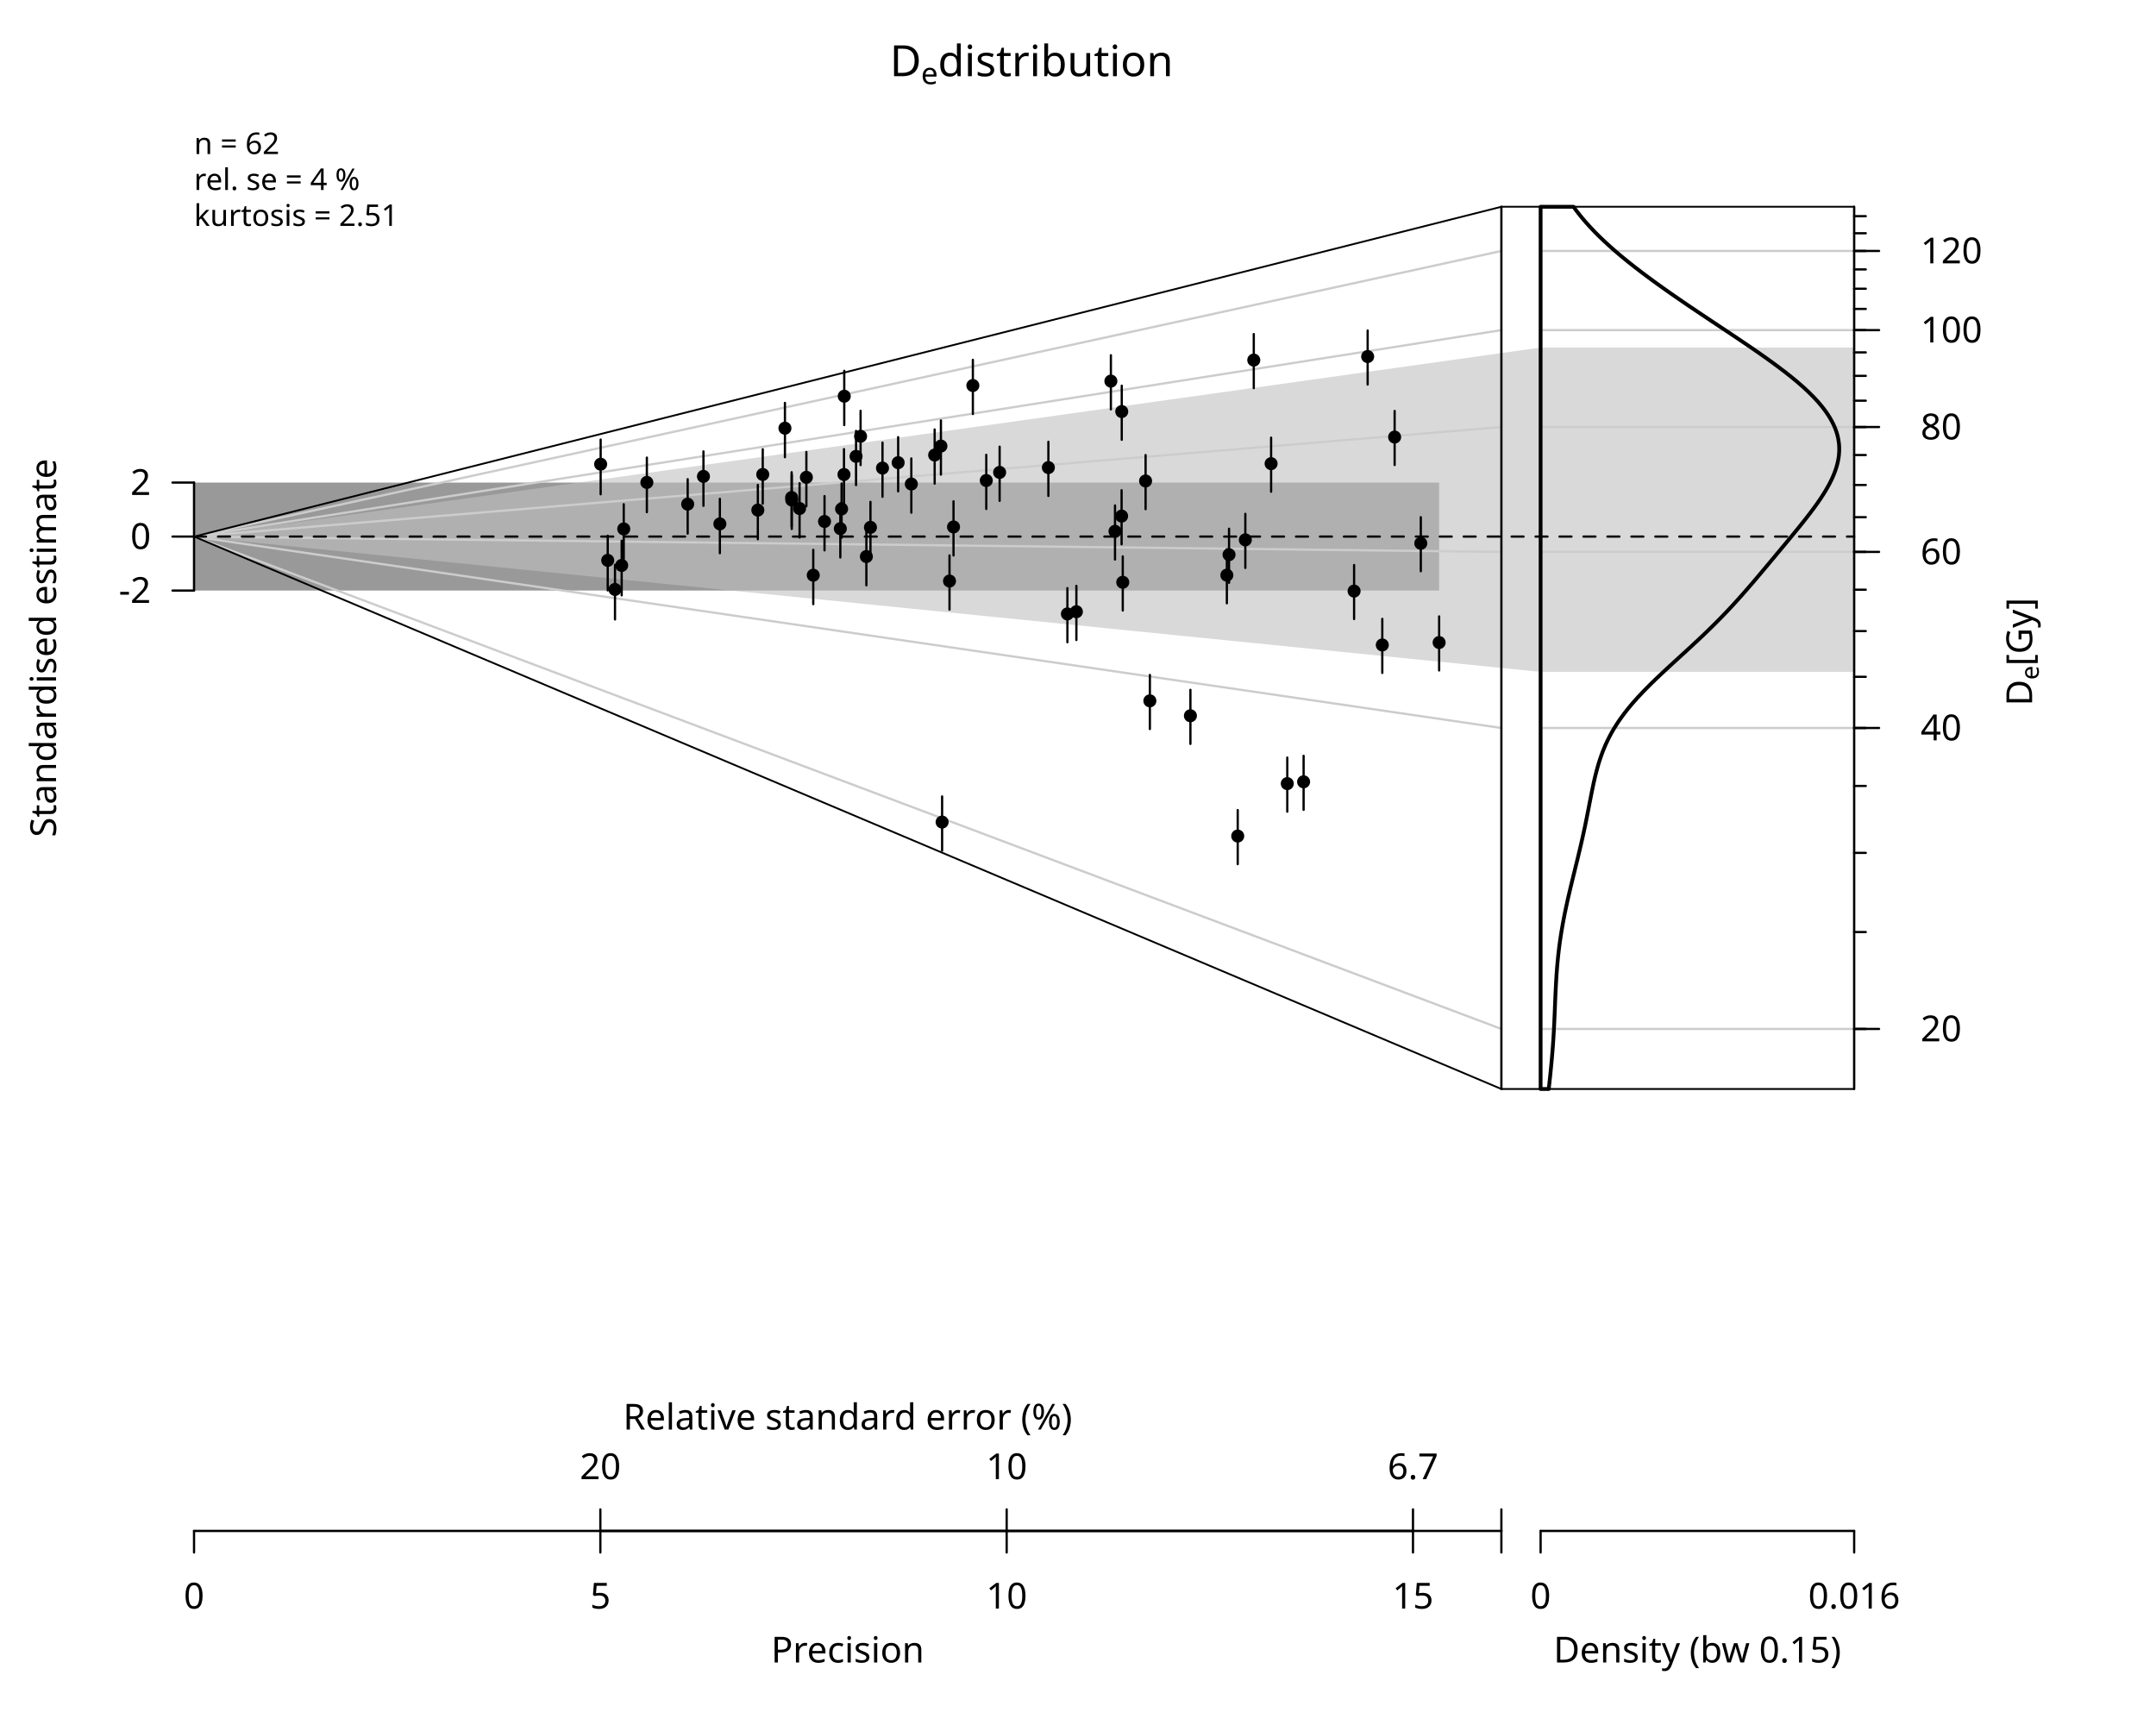
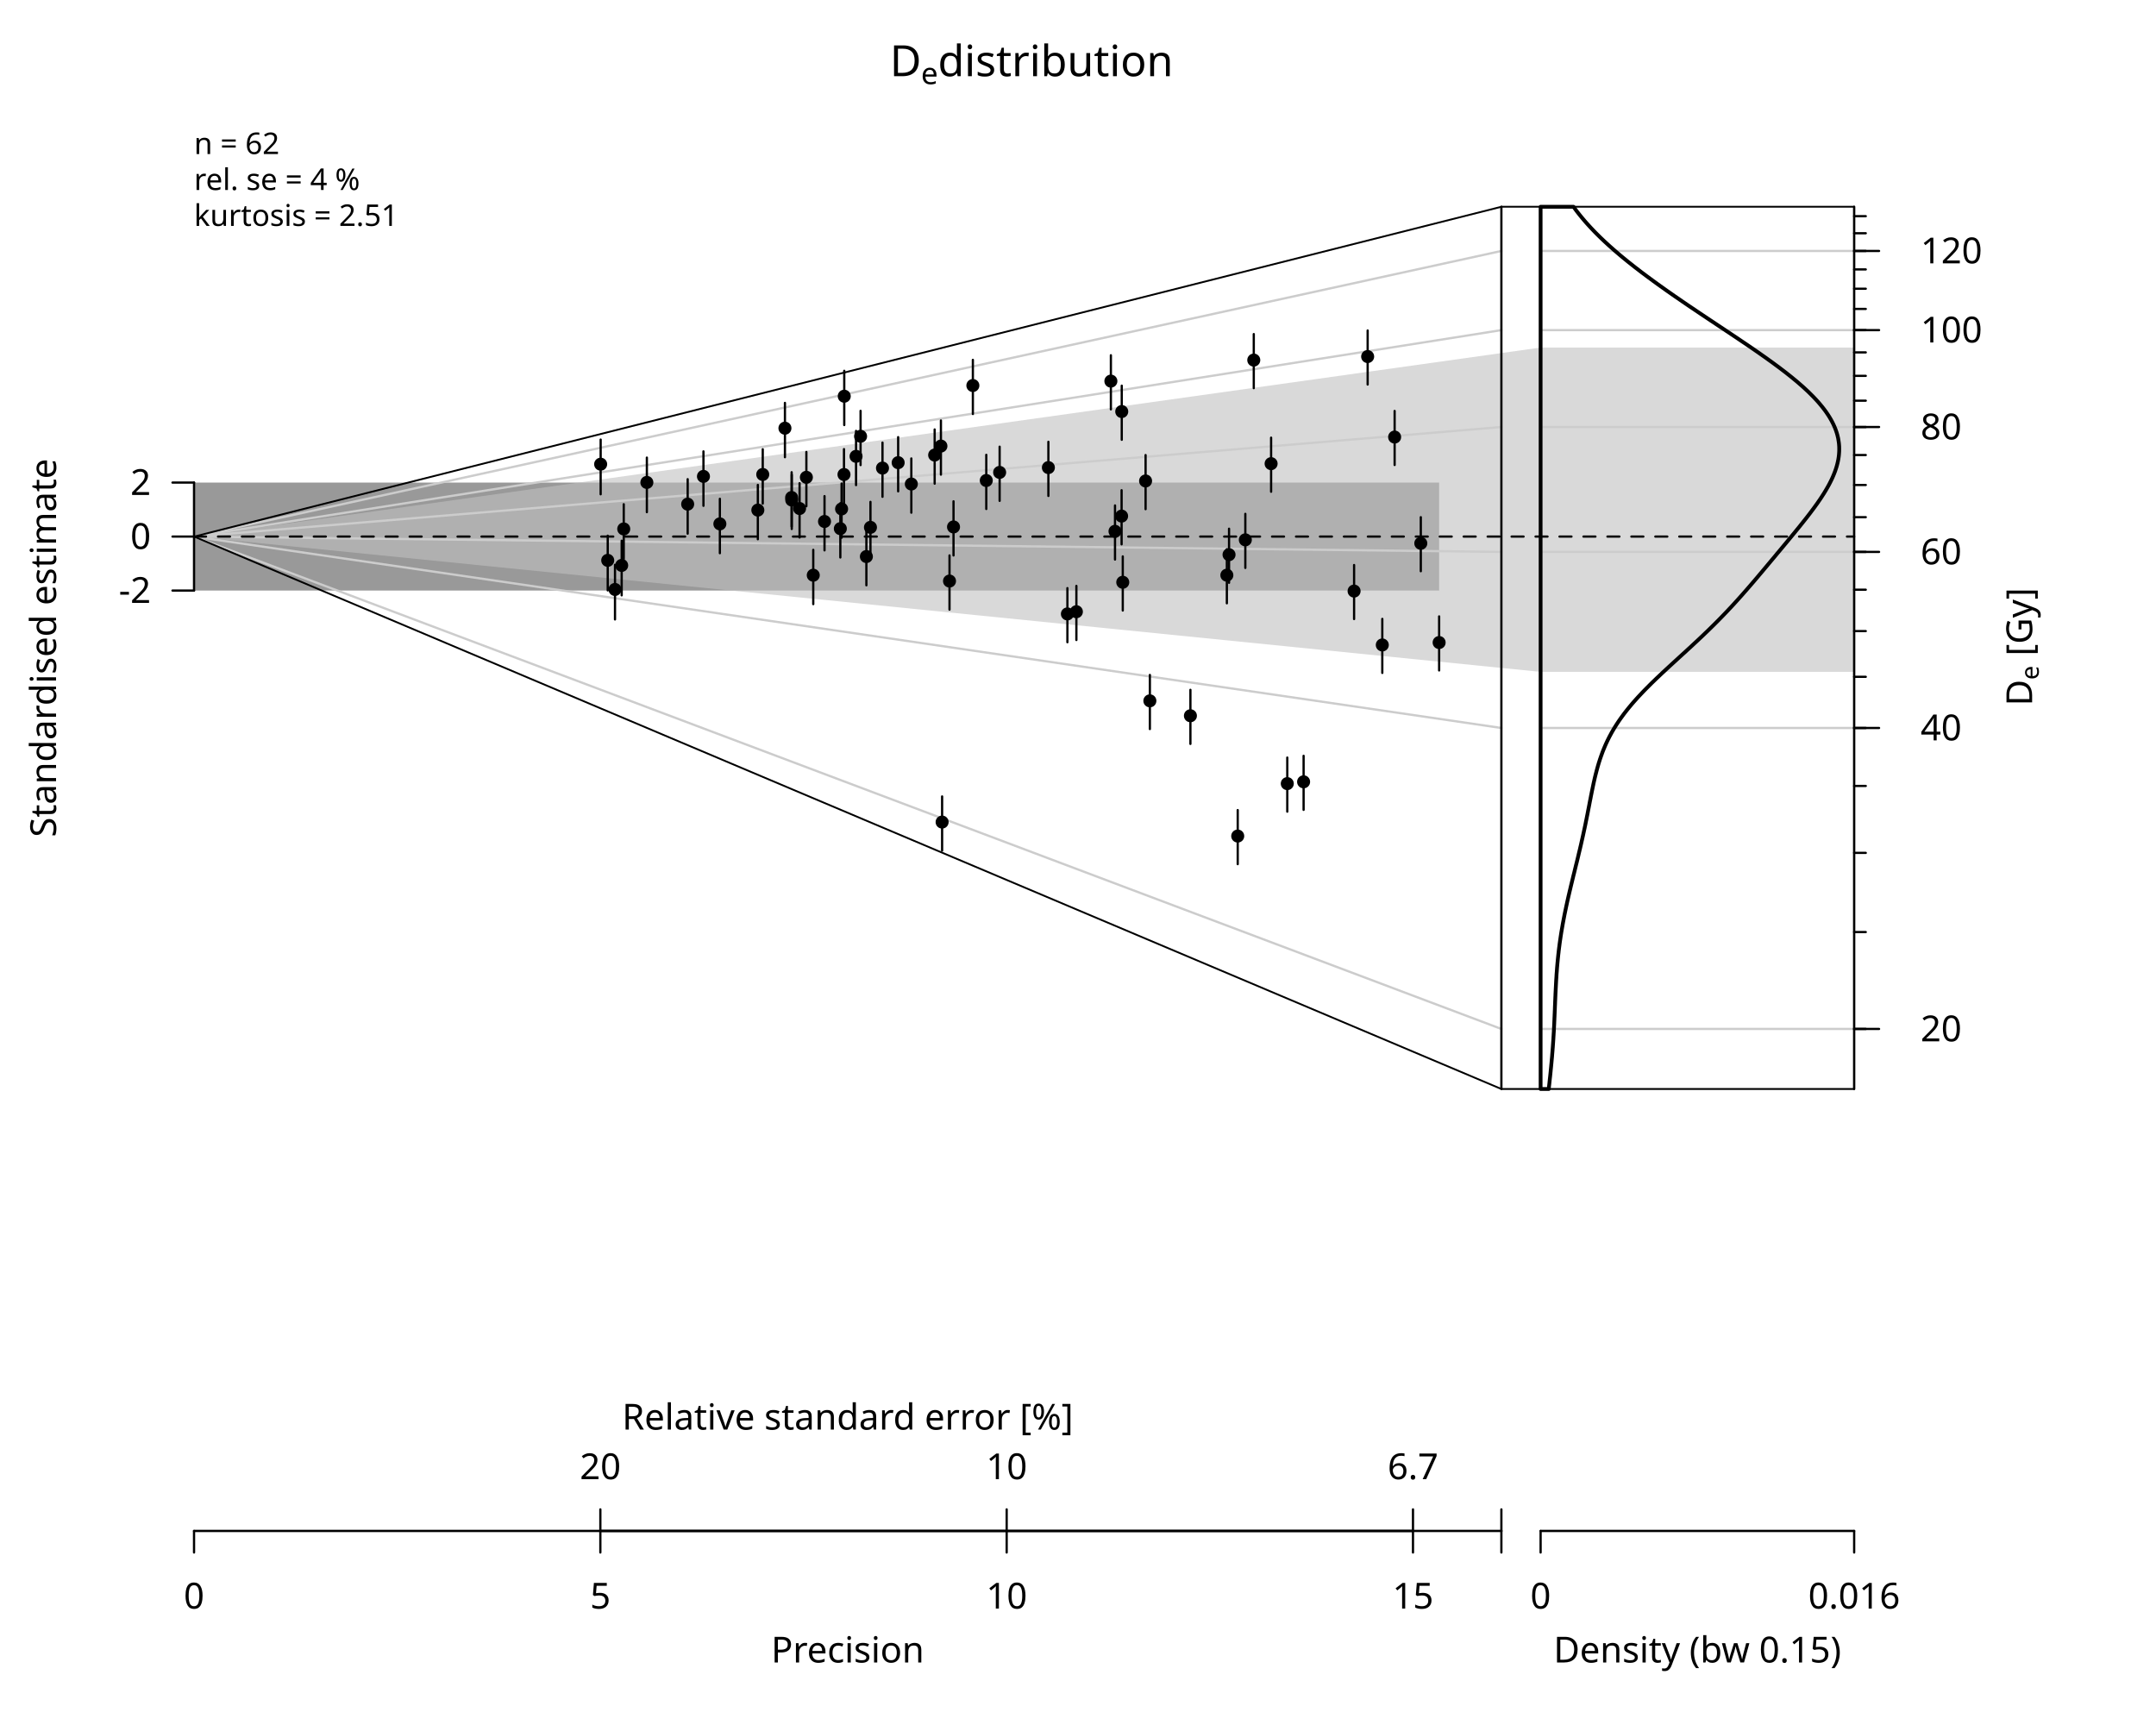
<svg xmlns="http://www.w3.org/2000/svg" class="svglite" data-engine-version="2.0" width="720.00pt" height="576.00pt" viewBox="0 0 720.00 576.00">
  <defs>
    <style type="text/css">
    .svglite line, .svglite polyline, .svglite polygon, .svglite path, .svglite rect, .svglite circle {
      fill: none;
      stroke: #000000;
      stroke-linecap: round;
      stroke-linejoin: round;
      stroke-miterlimit: 10.00;
    }
  </style>
  </defs>
  <rect width="100%" height="100%" style="stroke: none; fill: #FFFFFF;" />
  <defs>
    <clipPath id="cpMC4wMHw3MjAuMDB8MC4wMHw1NzYuMDA=">
      <rect x="0.00" y="0.00" width="720.00" height="576.00" />
    </clipPath>
  </defs>
  <g clip-path="url(#cpMC4wMHw3MjAuMDB8MC4wMHw1NzYuMDA=)">
    <text transform="translate(18.72,216.33) rotate(-90)" text-anchor="middle" style="font-size: 12.00px; font-family: sans;" textLength="119.42px" lengthAdjust="spacingAndGlyphs">Standardised estimate</text>
    <polygon points="64.80,197.19 64.80,161.14 480.60,161.14 480.60,197.19 " style="stroke-width: 0.75; stroke: none; fill: #999999;" />
    <polygon points="619.20,548.09 619.20,-41.09 1173.60,-41.09 1173.60,548.09 " style="stroke-width: 0.75; stroke: none; fill: #FFFFFF;" />
    <polygon points="64.80,179.17 501.39,117.89 514.49,116.05 619.20,116.05 619.20,224.34 514.49,224.34 501.39,223.03 " style="stroke-width: 0.75; stroke: none; fill: #BFBFBF; fill-opacity: 0.60;" />
    <polyline points="64.80,179.17 501.39,343.58 " style="stroke-width: 0.75; stroke: #CCCCCC;" />
    <polyline points="64.80,179.17 501.39,243.08 " style="stroke-width: 0.75; stroke: #CCCCCC;" />
    <polyline points="64.80,179.17 501.39,184.29 " style="stroke-width: 0.75; stroke: #CCCCCC;" />
    <polyline points="64.80,179.17 501.39,142.58 " style="stroke-width: 0.75; stroke: #CCCCCC;" />
    <polyline points="64.80,179.17 501.39,110.23 " style="stroke-width: 0.75; stroke: #CCCCCC;" />
    <polyline points="64.80,179.17 501.39,83.80 " style="stroke-width: 0.75; stroke: #CCCCCC;" />
    <polyline points="514.49,343.58 619.20,343.58 " style="stroke-width: 0.75; stroke: #CCCCCC;" />
    <polyline points="514.49,243.08 619.20,243.08 " style="stroke-width: 0.75; stroke: #CCCCCC;" />
    <polyline points="514.49,184.29 619.20,184.29 " style="stroke-width: 0.75; stroke: #CCCCCC;" />
    <polyline points="514.49,142.58 619.20,142.58 " style="stroke-width: 0.75; stroke: #CCCCCC;" />
    <polyline points="514.49,110.23 619.20,110.23 " style="stroke-width: 0.75; stroke: #CCCCCC;" />
    <polyline points="514.49,83.80 619.20,83.80 " style="stroke-width: 0.75; stroke: #CCCCCC;" />
    <polyline points="64.80,179.17 501.39,179.17 514.49,179.17 619.20,179.17 " style="stroke-width: 0.75; stroke-dasharray: 4.00,4.00;" />
    <text x="297.18" y="25.44" style="font-size: 14.40px; font-family: sans;" textLength="10.40px" lengthAdjust="spacingAndGlyphs">D</text>
    <text x="307.58" y="28.10" style="font-size: 10.08px; font-family: sans;" textLength="5.61px" lengthAdjust="spacingAndGlyphs">e</text>
    <text x="313.19" y="25.44" style="font-size: 14.40px; font-family: sans;" textLength="73.64px" lengthAdjust="spacingAndGlyphs"> distribution</text>
    <line x1="64.80" y1="511.20" x2="471.87" y2="511.20" style="stroke-width: 0.75;" />
    <line x1="64.80" y1="511.20" x2="64.80" y2="518.40" style="stroke-width: 0.75;" />
    <line x1="200.49" y1="511.20" x2="200.49" y2="518.40" style="stroke-width: 0.75;" />
    <line x1="336.18" y1="511.20" x2="336.18" y2="518.40" style="stroke-width: 0.75;" />
    <line x1="471.87" y1="511.20" x2="471.87" y2="518.40" style="stroke-width: 0.75;" />
    <text x="64.80" y="537.12" text-anchor="middle" style="font-size: 12.00px; font-family: sans;" textLength="6.67px" lengthAdjust="spacingAndGlyphs">0</text>
    <text x="200.49" y="537.12" text-anchor="middle" style="font-size: 12.00px; font-family: sans;" textLength="6.67px" lengthAdjust="spacingAndGlyphs">5</text>
    <text x="336.18" y="537.12" text-anchor="middle" style="font-size: 12.00px; font-family: sans;" textLength="13.35px" lengthAdjust="spacingAndGlyphs">10</text>
    <text x="471.87" y="537.12" text-anchor="middle" style="font-size: 12.00px; font-family: sans;" textLength="13.35px" lengthAdjust="spacingAndGlyphs">15</text>
    <polyline points="471.87,511.20 501.39,511.20 " style="stroke-width: 0.75;" />
    <line x1="501.39" y1="511.20" x2="501.39" y2="518.40" style="stroke-width: 0.75;" />
    <line x1="501.39" y1="511.20" x2="501.39" y2="504.00" style="stroke-width: 0.75;" />
    <text x="283.09" y="555.12" text-anchor="middle" style="font-size: 12.00px; font-family: sans;" textLength="49.36px" lengthAdjust="spacingAndGlyphs">Precision</text>
-     <text x="283.09" y="477.36" text-anchor="middle" style="font-size: 12.00px; font-family: sans;" textLength="144.06px" lengthAdjust="spacingAndGlyphs">Relative standard error (%)</text>
+     <text x="283.09" y="477.36" text-anchor="middle" style="font-size: 12.00px; font-family: sans;" textLength="142.74px" lengthAdjust="spacingAndGlyphs">Relative standard error [%]</text>
    <line x1="200.49" y1="511.20" x2="471.87" y2="511.20" style="stroke-width: 0.75;" />
    <line x1="200.49" y1="511.20" x2="200.49" y2="504.00" style="stroke-width: 0.75;" />
    <line x1="336.18" y1="511.20" x2="336.18" y2="504.00" style="stroke-width: 0.75;" />
    <line x1="471.87" y1="511.20" x2="471.87" y2="504.00" style="stroke-width: 0.75;" />
    <text x="200.49" y="493.92" text-anchor="middle" style="font-size: 12.00px; font-family: sans;" textLength="13.35px" lengthAdjust="spacingAndGlyphs">20</text>
    <text x="336.18" y="493.92" text-anchor="middle" style="font-size: 12.00px; font-family: sans;" textLength="13.35px" lengthAdjust="spacingAndGlyphs">10</text>
    <text x="471.87" y="493.92" text-anchor="middle" style="font-size: 12.00px; font-family: sans;" textLength="16.68px" lengthAdjust="spacingAndGlyphs">6.7</text>
    <line x1="64.80" y1="197.19" x2="64.80" y2="161.14" style="stroke-width: 0.75;" />
    <line x1="64.80" y1="197.19" x2="57.60" y2="197.19" style="stroke-width: 0.75;" />
    <line x1="64.80" y1="179.17" x2="57.60" y2="179.17" style="stroke-width: 0.75;" />
    <line x1="64.80" y1="161.14" x2="57.60" y2="161.14" style="stroke-width: 0.75;" />
    <text x="50.40" y="201.32" text-anchor="end" style="font-size: 12.00px; font-family: sans;" textLength="10.67px" lengthAdjust="spacingAndGlyphs">-2</text>
    <text x="50.40" y="183.30" text-anchor="end" style="font-size: 12.00px; font-family: sans;" textLength="6.67px" lengthAdjust="spacingAndGlyphs">0</text>
    <text x="50.40" y="165.27" text-anchor="end" style="font-size: 12.00px; font-family: sans;" textLength="6.67px" lengthAdjust="spacingAndGlyphs">2</text>
    <polyline points="619.20,343.58 623.08,343.58 " style="stroke-width: 0.75;" />
    <polyline points="619.20,311.23 623.08,311.23 " style="stroke-width: 0.75;" />
    <polyline points="619.20,284.79 623.08,284.79 " style="stroke-width: 0.75;" />
    <polyline points="619.20,262.44 623.08,262.44 " style="stroke-width: 0.75;" />
    <polyline points="619.20,243.08 623.08,243.08 " style="stroke-width: 0.75;" />
    <polyline points="619.20,226.00 623.08,226.00 " style="stroke-width: 0.75;" />
    <polyline points="619.20,210.73 623.08,210.73 " style="stroke-width: 0.75;" />
    <polyline points="619.20,196.91 623.08,196.91 " style="stroke-width: 0.75;" />
    <polyline points="619.20,184.29 623.08,184.29 " style="stroke-width: 0.75;" />
    <polyline points="619.20,172.69 623.08,172.69 " style="stroke-width: 0.75;" />
    <polyline points="619.20,161.94 623.08,161.94 " style="stroke-width: 0.75;" />
    <polyline points="619.20,151.94 623.08,151.94 " style="stroke-width: 0.75;" />
    <polyline points="619.20,142.58 623.08,142.58 " style="stroke-width: 0.75;" />
    <polyline points="619.20,133.79 623.08,133.79 " style="stroke-width: 0.75;" />
    <polyline points="619.20,125.51 623.08,125.51 " style="stroke-width: 0.75;" />
    <polyline points="619.20,117.67 623.08,117.67 " style="stroke-width: 0.75;" />
    <polyline points="619.20,110.23 623.08,110.23 " style="stroke-width: 0.75;" />
    <polyline points="619.20,103.16 623.08,103.16 " style="stroke-width: 0.75;" />
    <polyline points="619.20,96.41 623.08,96.41 " style="stroke-width: 0.75;" />
    <polyline points="619.20,89.97 623.08,89.97 " style="stroke-width: 0.75;" />
    <polyline points="619.20,83.80 623.08,83.80 " style="stroke-width: 0.75;" />
    <polyline points="619.20,77.88 623.08,77.88 " style="stroke-width: 0.75;" />
    <polyline points="619.20,72.19 623.08,72.19 " style="stroke-width: 0.75;" />
    <polyline points="619.20,343.58 627.52,343.58 " style="stroke-width: 0.75;" />
    <polyline points="619.20,243.08 627.52,243.08 " style="stroke-width: 0.75;" />
    <polyline points="619.20,184.29 627.52,184.29 " style="stroke-width: 0.75;" />
    <polyline points="619.20,142.58 627.52,142.58 " style="stroke-width: 0.75;" />
    <polyline points="619.20,110.23 627.52,110.23 " style="stroke-width: 0.75;" />
    <polyline points="619.20,83.80 627.52,83.80 " style="stroke-width: 0.75;" />
    <polyline points="501.39,363.63 501.39,69.04 " style="stroke-width: 0.75;" />
    <polyline points="619.20,363.63 619.20,69.04 " style="stroke-width: 0.75;" />
    <text x="641.38" y="347.71" style="font-size: 12.00px; font-family: sans;" textLength="13.35px" lengthAdjust="spacingAndGlyphs">20</text>
    <text x="641.38" y="247.21" style="font-size: 12.00px; font-family: sans;" textLength="13.35px" lengthAdjust="spacingAndGlyphs">40</text>
    <text x="641.38" y="188.43" style="font-size: 12.00px; font-family: sans;" textLength="13.35px" lengthAdjust="spacingAndGlyphs">60</text>
    <text x="641.38" y="146.72" style="font-size: 12.00px; font-family: sans;" textLength="13.35px" lengthAdjust="spacingAndGlyphs">80</text>
    <text x="641.38" y="114.36" style="font-size: 12.00px; font-family: sans;" textLength="20.02px" lengthAdjust="spacingAndGlyphs">100</text>
    <text x="641.38" y="87.93" style="font-size: 12.00px; font-family: sans;" textLength="20.02px" lengthAdjust="spacingAndGlyphs">120</text>
    <text transform="translate(678.63,235.68) rotate(-90)" style="font-size: 12.00px; font-family: sans;" textLength="8.67px" lengthAdjust="spacingAndGlyphs">D</text>
    <text transform="translate(680.85,227.01) rotate(-90)" style="font-size: 8.40px; font-family: sans;" textLength="4.67px" lengthAdjust="spacingAndGlyphs">e</text>
-     <text transform="translate(678.63,222.34) rotate(-90)" style="font-size: 12.00px; font-family: sans;" textLength="25.34px" lengthAdjust="spacingAndGlyphs"> [Gy]</text>
+     <text transform="translate(678.63,222.34) rotate(-90)" style="font-size: 12.00px; font-family: sans;" textLength="3.33px" lengthAdjust="spacingAndGlyphs"> </text>
+     <text transform="translate(678.63,219.00) rotate(-90)" style="font-size: 12.00px; font-family: sans;" textLength="22.01px" lengthAdjust="spacingAndGlyphs">[Gy]</text>
    <line x1="314.62" y1="284.04" x2="314.62" y2="265.94" style="stroke-width: 0.75;" />
    <line x1="413.34" y1="288.55" x2="413.34" y2="270.49" style="stroke-width: 0.75;" />
    <line x1="429.89" y1="271.02" x2="429.89" y2="252.96" style="stroke-width: 0.75;" />
    <line x1="435.34" y1="270.42" x2="435.34" y2="252.37" style="stroke-width: 0.75;" />
    <line x1="397.54" y1="248.40" x2="397.54" y2="230.34" style="stroke-width: 0.75;" />
    <line x1="384.00" y1="243.44" x2="384.00" y2="225.37" style="stroke-width: 0.75;" />
    <line x1="205.38" y1="206.84" x2="205.38" y2="188.59" style="stroke-width: 0.75;" />
    <line x1="461.62" y1="224.70" x2="461.62" y2="206.65" style="stroke-width: 0.75;" />
    <line x1="356.46" y1="214.45" x2="356.46" y2="196.38" style="stroke-width: 0.75;" />
    <line x1="359.46" y1="213.71" x2="359.46" y2="195.64" style="stroke-width: 0.75;" />
    <line x1="480.60" y1="223.87" x2="480.60" y2="205.82" style="stroke-width: 0.75;" />
    <line x1="207.61" y1="198.80" x2="207.61" y2="180.55" style="stroke-width: 0.75;" />
    <line x1="271.59" y1="201.73" x2="271.59" y2="183.60" style="stroke-width: 0.75;" />
    <line x1="317.09" y1="203.56" x2="317.09" y2="185.46" style="stroke-width: 0.75;" />
    <line x1="202.95" y1="197.14" x2="202.95" y2="178.88" style="stroke-width: 0.75;" />
    <line x1="374.95" y1="203.86" x2="374.95" y2="185.79" style="stroke-width: 0.75;" />
    <line x1="452.20" y1="206.71" x2="452.20" y2="188.66" style="stroke-width: 0.75;" />
    <line x1="409.71" y1="201.45" x2="409.71" y2="183.39" style="stroke-width: 0.75;" />
    <line x1="289.33" y1="195.44" x2="289.33" y2="177.33" style="stroke-width: 0.75;" />
    <line x1="410.44" y1="194.60" x2="410.44" y2="176.54" style="stroke-width: 0.75;" />
    <line x1="474.48" y1="190.74" x2="474.48" y2="172.69" style="stroke-width: 0.75;" />
    <line x1="415.88" y1="189.64" x2="415.88" y2="171.58" style="stroke-width: 0.75;" />
    <line x1="372.36" y1="186.84" x2="372.36" y2="168.77" style="stroke-width: 0.75;" />
    <line x1="280.63" y1="186.15" x2="280.63" y2="168.03" style="stroke-width: 0.75;" />
    <line x1="318.43" y1="185.48" x2="318.43" y2="167.39" style="stroke-width: 0.75;" />
    <line x1="290.69" y1="185.69" x2="290.69" y2="167.58" style="stroke-width: 0.75;" />
    <line x1="208.30" y1="186.61" x2="208.30" y2="168.37" style="stroke-width: 0.75;" />
    <line x1="374.56" y1="181.76" x2="374.56" y2="163.69" style="stroke-width: 0.75;" />
    <line x1="275.35" y1="183.78" x2="275.35" y2="165.66" style="stroke-width: 0.75;" />
    <line x1="240.40" y1="184.72" x2="240.40" y2="166.55" style="stroke-width: 0.75;" />
    <line x1="281.05" y1="179.57" x2="281.05" y2="161.45" style="stroke-width: 0.75;" />
    <line x1="267.02" y1="179.48" x2="267.02" y2="161.35" style="stroke-width: 0.75;" />
    <line x1="253.08" y1="180.06" x2="253.08" y2="161.91" style="stroke-width: 0.75;" />
    <line x1="382.57" y1="170.02" x2="382.57" y2="151.95" style="stroke-width: 0.75;" />
    <line x1="264.41" y1="176.64" x2="264.41" y2="158.51" style="stroke-width: 0.75;" />
    <line x1="264.37" y1="175.82" x2="264.37" y2="157.68" style="stroke-width: 0.75;" />
    <line x1="229.65" y1="178.19" x2="229.65" y2="160.00" style="stroke-width: 0.75;" />
    <line x1="424.49" y1="164.20" x2="424.49" y2="146.14" style="stroke-width: 0.75;" />
    <line x1="329.37" y1="169.96" x2="329.37" y2="151.87" style="stroke-width: 0.75;" />
    <line x1="304.34" y1="171.19" x2="304.34" y2="153.08" style="stroke-width: 0.75;" />
    <line x1="333.83" y1="167.24" x2="333.83" y2="149.15" style="stroke-width: 0.75;" />
    <line x1="350.11" y1="165.60" x2="350.11" y2="147.52" style="stroke-width: 0.75;" />
    <line x1="465.74" y1="155.27" x2="465.74" y2="137.22" style="stroke-width: 0.75;" />
    <line x1="281.85" y1="168.07" x2="281.85" y2="149.96" style="stroke-width: 0.75;" />
    <line x1="269.29" y1="169.05" x2="269.29" y2="150.91" style="stroke-width: 0.75;" />
    <line x1="294.71" y1="165.89" x2="294.71" y2="147.78" style="stroke-width: 0.75;" />
    <line x1="299.94" y1="164.07" x2="299.94" y2="145.96" style="stroke-width: 0.75;" />
    <line x1="254.72" y1="168.15" x2="254.72" y2="150.00" style="stroke-width: 0.75;" />
    <line x1="312.13" y1="161.50" x2="312.13" y2="143.40" style="stroke-width: 0.75;" />
    <line x1="234.92" y1="168.90" x2="234.92" y2="150.72" style="stroke-width: 0.75;" />
    <line x1="216.02" y1="171.02" x2="216.02" y2="152.80" style="stroke-width: 0.75;" />
    <line x1="314.22" y1="158.49" x2="314.22" y2="140.40" style="stroke-width: 0.75;" />
    <line x1="285.88" y1="161.99" x2="285.88" y2="143.88" style="stroke-width: 0.75;" />
    <line x1="374.61" y1="146.85" x2="374.61" y2="128.78" style="stroke-width: 0.75;" />
    <line x1="287.39" y1="155.30" x2="287.39" y2="137.18" style="stroke-width: 0.75;" />
    <line x1="456.73" y1="128.40" x2="456.73" y2="110.35" style="stroke-width: 0.75;" />
    <line x1="418.70" y1="129.61" x2="418.70" y2="111.55" style="stroke-width: 0.75;" />
    <line x1="370.98" y1="136.69" x2="370.98" y2="118.62" style="stroke-width: 0.75;" />
    <line x1="200.59" y1="165.05" x2="200.59" y2="146.78" style="stroke-width: 0.75;" />
    <line x1="262.13" y1="152.67" x2="262.13" y2="134.53" style="stroke-width: 0.75;" />
    <line x1="324.89" y1="138.25" x2="324.89" y2="120.16" style="stroke-width: 0.75;" />
    <line x1="281.94" y1="141.93" x2="281.94" y2="123.81" style="stroke-width: 0.75;" />
    <circle cx="314.62" cy="274.50" r="1.80" style="stroke-width: 0.75; fill: #000000;" />
    <circle cx="413.34" cy="279.17" r="1.80" style="stroke-width: 0.75; fill: #000000;" />
    <circle cx="429.89" cy="261.66" r="1.80" style="stroke-width: 0.75; fill: #000000;" />
    <circle cx="435.34" cy="261.06" r="1.80" style="stroke-width: 0.75; fill: #000000;" />
    <circle cx="397.54" cy="239.00" r="1.80" style="stroke-width: 0.75; fill: #000000;" />
    <circle cx="384.00" cy="234.02" r="1.80" style="stroke-width: 0.75; fill: #000000;" />
    <circle cx="205.38" cy="196.83" r="1.80" style="stroke-width: 0.75; fill: #000000;" />
    <circle cx="461.62" cy="215.36" r="1.80" style="stroke-width: 0.75; fill: #000000;" />
    <circle cx="356.46" cy="205.00" r="1.80" style="stroke-width: 0.75; fill: #000000;" />
    <circle cx="359.46" cy="204.26" r="1.80" style="stroke-width: 0.75; fill: #000000;" />
    <circle cx="480.60" cy="214.55" r="1.80" style="stroke-width: 0.75; fill: #000000;" />
    <circle cx="207.61" cy="188.80" r="1.80" style="stroke-width: 0.75; fill: #000000;" />
    <circle cx="271.59" cy="192.07" r="1.80" style="stroke-width: 0.75; fill: #000000;" />
    <circle cx="317.09" cy="194.02" r="1.80" style="stroke-width: 0.75; fill: #000000;" />
    <circle cx="202.95" cy="187.11" r="1.80" style="stroke-width: 0.75; fill: #000000;" />
    <circle cx="374.95" cy="194.43" r="1.80" style="stroke-width: 0.75; fill: #000000;" />
    <circle cx="452.20" cy="197.37" r="1.80" style="stroke-width: 0.75; fill: #000000;" />
    <circle cx="409.71" cy="192.06" r="1.80" style="stroke-width: 0.75; fill: #000000;" />
    <circle cx="289.33" cy="185.84" r="1.80" style="stroke-width: 0.75; fill: #000000;" />
    <circle cx="410.44" cy="185.21" r="1.80" style="stroke-width: 0.75; fill: #000000;" />
    <circle cx="474.48" cy="181.42" r="1.80" style="stroke-width: 0.75; fill: #000000;" />
    <circle cx="415.88" cy="180.26" r="1.80" style="stroke-width: 0.75; fill: #000000;" />
    <circle cx="372.36" cy="177.41" r="1.80" style="stroke-width: 0.75; fill: #000000;" />
    <circle cx="280.63" cy="176.52" r="1.80" style="stroke-width: 0.75; fill: #000000;" />
    <circle cx="318.43" cy="175.95" r="1.80" style="stroke-width: 0.75; fill: #000000;" />
    <circle cx="290.69" cy="176.09" r="1.80" style="stroke-width: 0.75; fill: #000000;" />
    <circle cx="208.30" cy="176.62" r="1.80" style="stroke-width: 0.75; fill: #000000;" />
    <circle cx="374.56" cy="172.33" r="1.80" style="stroke-width: 0.75; fill: #000000;" />
    <circle cx="275.35" cy="174.13" r="1.80" style="stroke-width: 0.75; fill: #000000;" />
    <circle cx="240.40" cy="174.93" r="1.80" style="stroke-width: 0.75; fill: #000000;" />
    <circle cx="281.05" cy="169.94" r="1.80" style="stroke-width: 0.75; fill: #000000;" />
    <circle cx="267.02" cy="169.80" r="1.80" style="stroke-width: 0.75; fill: #000000;" />
    <circle cx="253.08" cy="170.33" r="1.80" style="stroke-width: 0.75; fill: #000000;" />
    <circle cx="382.57" cy="160.60" r="1.80" style="stroke-width: 0.75; fill: #000000;" />
    <circle cx="264.41" cy="166.96" r="1.80" style="stroke-width: 0.75; fill: #000000;" />
    <circle cx="264.37" cy="166.13" r="1.80" style="stroke-width: 0.75; fill: #000000;" />
    <circle cx="229.65" cy="168.34" r="1.80" style="stroke-width: 0.75; fill: #000000;" />
    <circle cx="424.49" cy="154.82" r="1.80" style="stroke-width: 0.75; fill: #000000;" />
    <circle cx="329.37" cy="160.45" r="1.80" style="stroke-width: 0.75; fill: #000000;" />
    <circle cx="304.34" cy="161.62" r="1.80" style="stroke-width: 0.75; fill: #000000;" />
    <circle cx="333.83" cy="157.74" r="1.80" style="stroke-width: 0.75; fill: #000000;" />
    <circle cx="350.11" cy="156.13" r="1.80" style="stroke-width: 0.75; fill: #000000;" />
    <circle cx="465.74" cy="145.94" r="1.80" style="stroke-width: 0.75; fill: #000000;" />
    <circle cx="281.85" cy="158.45" r="1.80" style="stroke-width: 0.75; fill: #000000;" />
    <circle cx="269.29" cy="159.38" r="1.80" style="stroke-width: 0.75; fill: #000000;" />
    <circle cx="294.71" cy="156.30" r="1.80" style="stroke-width: 0.75; fill: #000000;" />
    <circle cx="299.94" cy="154.49" r="1.80" style="stroke-width: 0.75; fill: #000000;" />
    <circle cx="254.72" cy="158.43" r="1.80" style="stroke-width: 0.75; fill: #000000;" />
    <circle cx="312.13" cy="151.95" r="1.80" style="stroke-width: 0.75; fill: #000000;" />
    <circle cx="234.92" cy="159.08" r="1.80" style="stroke-width: 0.75; fill: #000000;" />
    <circle cx="216.02" cy="161.09" r="1.80" style="stroke-width: 0.75; fill: #000000;" />
    <circle cx="314.22" cy="148.95" r="1.80" style="stroke-width: 0.75; fill: #000000;" />
    <circle cx="285.88" cy="152.38" r="1.80" style="stroke-width: 0.75; fill: #000000;" />
    <circle cx="374.61" cy="137.42" r="1.80" style="stroke-width: 0.75; fill: #000000;" />
    <circle cx="287.39" cy="145.69" r="1.80" style="stroke-width: 0.75; fill: #000000;" />
    <circle cx="456.73" cy="119.06" r="1.80" style="stroke-width: 0.75; fill: #000000;" />
    <circle cx="418.70" cy="120.24" r="1.80" style="stroke-width: 0.75; fill: #000000;" />
    <circle cx="370.98" cy="127.26" r="1.80" style="stroke-width: 0.75; fill: #000000;" />
    <circle cx="200.59" cy="155.00" r="1.80" style="stroke-width: 0.75; fill: #000000;" />
    <circle cx="262.13" cy="142.98" r="1.80" style="stroke-width: 0.75; fill: #000000;" />
    <circle cx="324.89" cy="128.73" r="1.80" style="stroke-width: 0.75; fill: #000000;" />
    <circle cx="281.94" cy="132.30" r="1.80" style="stroke-width: 0.75; fill: #000000;" />
    <polygon points="514.49,363.63 517.21,363.63 517.27,363.05 517.33,362.48 517.40,361.90 517.46,361.32 517.52,360.75 517.58,360.17 517.65,359.59 517.71,359.02 517.77,358.44 517.83,357.86 517.88,357.29 517.94,356.71 518.00,356.13 518.05,355.56 518.11,354.98 518.16,354.41 518.21,353.83 518.27,353.25 518.32,352.68 518.36,352.10 518.41,351.52 518.46,350.95 518.50,350.37 518.55,349.79 518.59,349.22 518.63,348.64 518.67,348.06 518.71,347.49 518.75,346.91 518.78,346.33 518.82,345.76 518.85,345.18 518.89,344.60 518.92,344.03 518.95,343.45 518.98,342.88 519.01,342.30 519.04,341.72 519.06,341.15 519.09,340.57 519.11,339.99 519.14,339.42 519.16,338.84 519.19,338.26 519.21,337.69 519.24,337.11 519.26,336.53 519.28,335.96 519.31,335.38 519.33,334.80 519.35,334.23 519.38,333.65 519.40,333.08 519.43,332.50 519.45,331.92 519.48,331.35 519.51,330.77 519.54,330.19 519.57,329.62 519.60,329.04 519.63,328.46 519.66,327.89 519.69,327.31 519.73,326.73 519.77,326.16 519.80,325.58 519.84,325.00 519.89,324.43 519.93,323.85 519.97,323.27 520.02,322.70 520.07,322.12 520.12,321.55 520.18,320.97 520.23,320.39 520.29,319.82 520.35,319.24 520.41,318.66 520.48,318.09 520.54,317.51 520.61,316.93 520.68,316.36 520.76,315.78 520.83,315.20 520.91,314.63 520.99,314.05 521.08,313.47 521.16,312.90 521.25,312.32 521.34,311.74 521.43,311.17 521.53,310.59 521.63,310.02 521.73,309.44 521.83,308.86 521.93,308.29 522.04,307.71 522.15,307.13 522.26,306.56 522.37,305.98 522.48,305.40 522.60,304.83 522.72,304.25 522.84,303.67 522.96,303.10 523.08,302.52 523.21,301.94 523.33,301.37 523.46,300.79 523.59,300.21 523.72,299.64 523.85,299.06 523.99,298.49 524.12,297.91 524.26,297.33 524.40,296.76 524.53,296.18 524.67,295.60 524.81,295.03 524.95,294.45 525.09,293.87 525.23,293.30 525.37,292.72 525.51,292.14 525.66,291.57 525.80,290.99 525.94,290.41 526.08,289.84 526.22,289.26 526.36,288.68 526.51,288.11 526.65,287.53 526.79,286.96 526.93,286.38 527.07,285.80 527.20,285.23 527.34,284.65 527.48,284.07 527.62,283.50 527.75,282.92 527.89,282.34 528.02,281.77 528.15,281.19 528.28,280.61 528.41,280.04 528.54,279.46 528.67,278.88 528.79,278.31 528.92,277.73 529.04,277.15 529.17,276.58 529.29,276.00 529.41,275.43 529.53,274.85 529.64,274.27 529.76,273.70 529.88,273.12 529.99,272.54 530.11,271.97 530.22,271.39 530.33,270.81 530.44,270.24 530.56,269.66 530.67,269.08 530.78,268.51 530.89,267.93 531.00,267.35 531.12,266.78 531.23,266.20 531.34,265.62 531.46,265.05 531.57,264.47 531.69,263.90 531.81,263.32 531.93,262.74 532.05,262.17 532.17,261.59 532.30,261.01 532.43,260.44 532.56,259.86 532.70,259.28 532.84,258.71 532.99,258.13 533.14,257.55 533.29,256.98 533.45,256.40 533.61,255.82 533.78,255.25 533.95,254.67 534.14,254.09 534.32,253.52 534.52,252.94 534.72,252.37 534.93,251.79 535.14,251.21 535.36,250.64 535.60,250.06 535.84,249.48 536.08,248.91 536.34,248.33 536.61,247.75 536.88,247.18 537.17,246.60 537.46,246.02 537.77,245.45 538.08,244.87 538.40,244.29 538.74,243.72 539.08,243.14 539.44,242.56 539.80,241.99 540.18,241.41 540.56,240.84 540.96,240.26 541.37,239.68 541.79,239.11 542.21,238.53 542.65,237.95 543.10,237.38 543.56,236.80 544.03,236.22 544.51,235.65 544.99,235.07 545.49,234.49 546.00,233.92 546.52,233.34 547.04,232.76 547.58,232.19 548.12,231.61 548.67,231.03 549.22,230.46 549.79,229.88 550.36,229.31 550.94,228.73 551.52,228.15 552.11,227.58 552.71,227.00 553.31,226.42 553.92,225.85 554.53,225.27 555.14,224.69 555.76,224.12 556.38,223.54 557.01,222.96 557.63,222.39 558.26,221.81 558.89,221.23 559.52,220.66 560.15,220.08 560.78,219.50 561.41,218.93 562.04,218.35 562.68,217.78 563.30,217.20 563.93,216.62 564.56,216.05 565.18,215.47 565.80,214.89 566.42,214.32 567.04,213.74 567.65,213.16 568.26,212.59 568.87,212.01 569.47,211.43 570.07,210.86 570.67,210.28 571.26,209.70 571.84,209.13 572.43,208.55 573.01,207.97 573.58,207.40 574.15,206.82 574.71,206.25 575.27,205.67 575.83,205.09 576.38,204.52 576.93,203.94 577.47,203.36 578.01,202.79 578.55,202.21 579.08,201.63 579.60,201.06 580.13,200.48 580.65,199.90 581.16,199.33 581.68,198.75 582.19,198.17 582.69,197.60 583.20,197.02 583.70,196.44 584.20,195.87 584.70,195.29 585.19,194.72 585.69,194.14 586.18,193.56 586.67,192.99 587.16,192.41 587.64,191.83 588.13,191.26 588.62,190.68 589.10,190.10 589.58,189.53 590.07,188.95 590.55,188.37 591.03,187.80 591.51,187.22 592.00,186.64 592.48,186.07 592.96,185.49 593.44,184.91 593.92,184.34 594.40,183.76 594.88,183.19 595.36,182.61 595.84,182.03 596.32,181.46 596.80,180.88 597.28,180.30 597.75,179.73 598.23,179.15 598.70,178.57 599.18,178.00 599.65,177.42 600.12,176.84 600.59,176.27 601.06,175.69 601.52,175.11 601.98,174.54 602.44,173.96 602.90,173.38 603.35,172.81 603.80,172.23 604.24,171.66 604.68,171.08 605.11,170.50 605.54,169.93 605.97,169.35 606.38,168.77 606.80,168.20 607.20,167.62 607.60,167.04 607.99,166.47 608.37,165.89 608.74,165.31 609.11,164.74 609.46,164.16 609.81,163.58 610.14,163.01 610.47,162.43 610.79,161.85 611.09,161.28 611.38,160.70 611.66,160.13 611.93,159.55 612.18,158.97 612.42,158.40 612.65,157.82 612.87,157.24 613.06,156.67 613.25,156.09 613.42,155.51 613.57,154.94 613.71,154.36 613.83,153.78 613.94,153.21 614.03,152.63 614.10,152.05 614.15,151.48 614.19,150.90 614.21,150.32 614.21,149.75 614.20,149.17 614.16,148.60 614.11,148.02 614.03,147.44 613.94,146.87 613.84,146.29 613.70,145.71 613.56,145.14 613.39,144.56 613.20,143.98 613.00,143.41 612.77,142.83 612.52,142.25 612.26,141.68 611.97,141.10 611.67,140.52 611.35,139.95 611.01,139.37 610.65,138.79 610.27,138.22 609.88,137.64 609.47,137.07 609.03,136.49 608.58,135.91 608.11,135.34 607.63,134.76 607.13,134.18 606.61,133.61 606.07,133.03 605.52,132.45 604.95,131.88 604.37,131.30 603.78,130.72 603.16,130.15 602.54,129.57 601.90,128.99 601.24,128.42 600.58,127.84 599.90,127.26 599.20,126.69 598.50,126.11 597.79,125.54 597.06,124.96 596.33,124.38 595.58,123.81 594.82,123.23 594.06,122.65 593.28,122.08 592.50,121.50 591.71,120.92 590.91,120.35 590.11,119.77 589.30,119.19 588.48,118.62 587.66,118.04 586.83,117.46 586.00,116.89 585.16,116.31 584.31,115.73 583.47,115.16 582.62,114.58 581.76,114.01 580.91,113.43 580.05,112.85 579.19,112.28 578.32,111.70 577.46,111.12 576.59,110.55 575.73,109.97 574.86,109.39 573.99,108.82 573.12,108.24 572.26,107.66 571.39,107.09 570.52,106.51 569.66,105.93 568.80,105.36 567.93,104.78 567.07,104.20 566.22,103.63 565.36,103.05 564.50,102.48 563.65,101.90 562.80,101.32 561.96,100.75 561.12,100.17 560.28,99.59 559.44,99.02 558.61,98.44 557.78,97.86 556.96,97.29 556.14,96.71 555.33,96.13 554.52,95.56 553.71,94.98 552.92,94.40 552.12,93.83 551.34,93.25 550.55,92.67 549.78,92.10 549.01,91.52 548.24,90.95 547.49,90.37 546.74,89.79 545.99,89.22 545.26,88.64 544.53,88.06 543.80,87.49 543.09,86.91 542.38,86.33 541.68,85.76 540.99,85.18 540.31,84.60 539.64,84.03 538.97,83.45 538.32,82.87 537.67,82.30 537.03,81.72 536.40,81.14 535.78,80.57 535.17,79.99 534.57,79.42 533.98,78.84 533.39,78.26 532.82,77.69 532.26,77.11 531.71,76.53 531.17,75.96 530.64,75.38 530.11,74.80 529.60,74.23 529.10,73.65 528.61,73.07 528.13,72.50 527.66,71.92 527.20,71.34 526.75,70.77 526.31,70.19 525.89,69.61 525.47,69.04 514.49,69.04 " style="stroke-width: 1.27; fill: none;" />
    <line x1="514.49" y1="511.20" x2="619.20" y2="511.20" style="stroke-width: 0.75;" />
    <line x1="514.49" y1="511.20" x2="514.49" y2="518.40" style="stroke-width: 0.75;" />
    <line x1="619.20" y1="511.20" x2="619.20" y2="518.40" style="stroke-width: 0.75;" />
    <text x="514.49" y="537.12" text-anchor="middle" style="font-size: 12.00px; font-family: sans;" textLength="6.67px" lengthAdjust="spacingAndGlyphs">0</text>
    <text x="619.20" y="537.12" text-anchor="middle" style="font-size: 12.00px; font-family: sans;" textLength="30.03px" lengthAdjust="spacingAndGlyphs">0.016</text>
    <text x="566.84" y="555.12" text-anchor="middle" style="font-size: 12.00px; font-family: sans;" textLength="93.38px" lengthAdjust="spacingAndGlyphs">Density (bw 0.15)</text>
    <polyline points="514.49,363.63 514.49,69.04 " style="stroke-width: 0.75;" />
    <polygon points="64.80,179.17 501.39,69.04 619.20,69.04 619.20,363.63 501.39,363.63 " style="stroke-width: 0.60; fill: none;" />
    <text x="64.80" y="51.44" style="font-size: 10.00px; font-family: sans;" textLength="28.09px" lengthAdjust="spacingAndGlyphs">n = 62</text>
    <text x="64.80" y="63.44" style="font-size: 10.00px; font-family: sans;" textLength="55.87px" lengthAdjust="spacingAndGlyphs">rel. se = 4 %</text>
    <text x="64.80" y="75.44" style="font-size: 10.00px; font-family: sans;" textLength="65.33px" lengthAdjust="spacingAndGlyphs">kurtosis = 2.51</text>
    <text x="64.80" y="87.44" style="font-size: 10.00px; font-family: sans;" textLength="0.00px" lengthAdjust="spacingAndGlyphs" />
  </g>
</svg>
